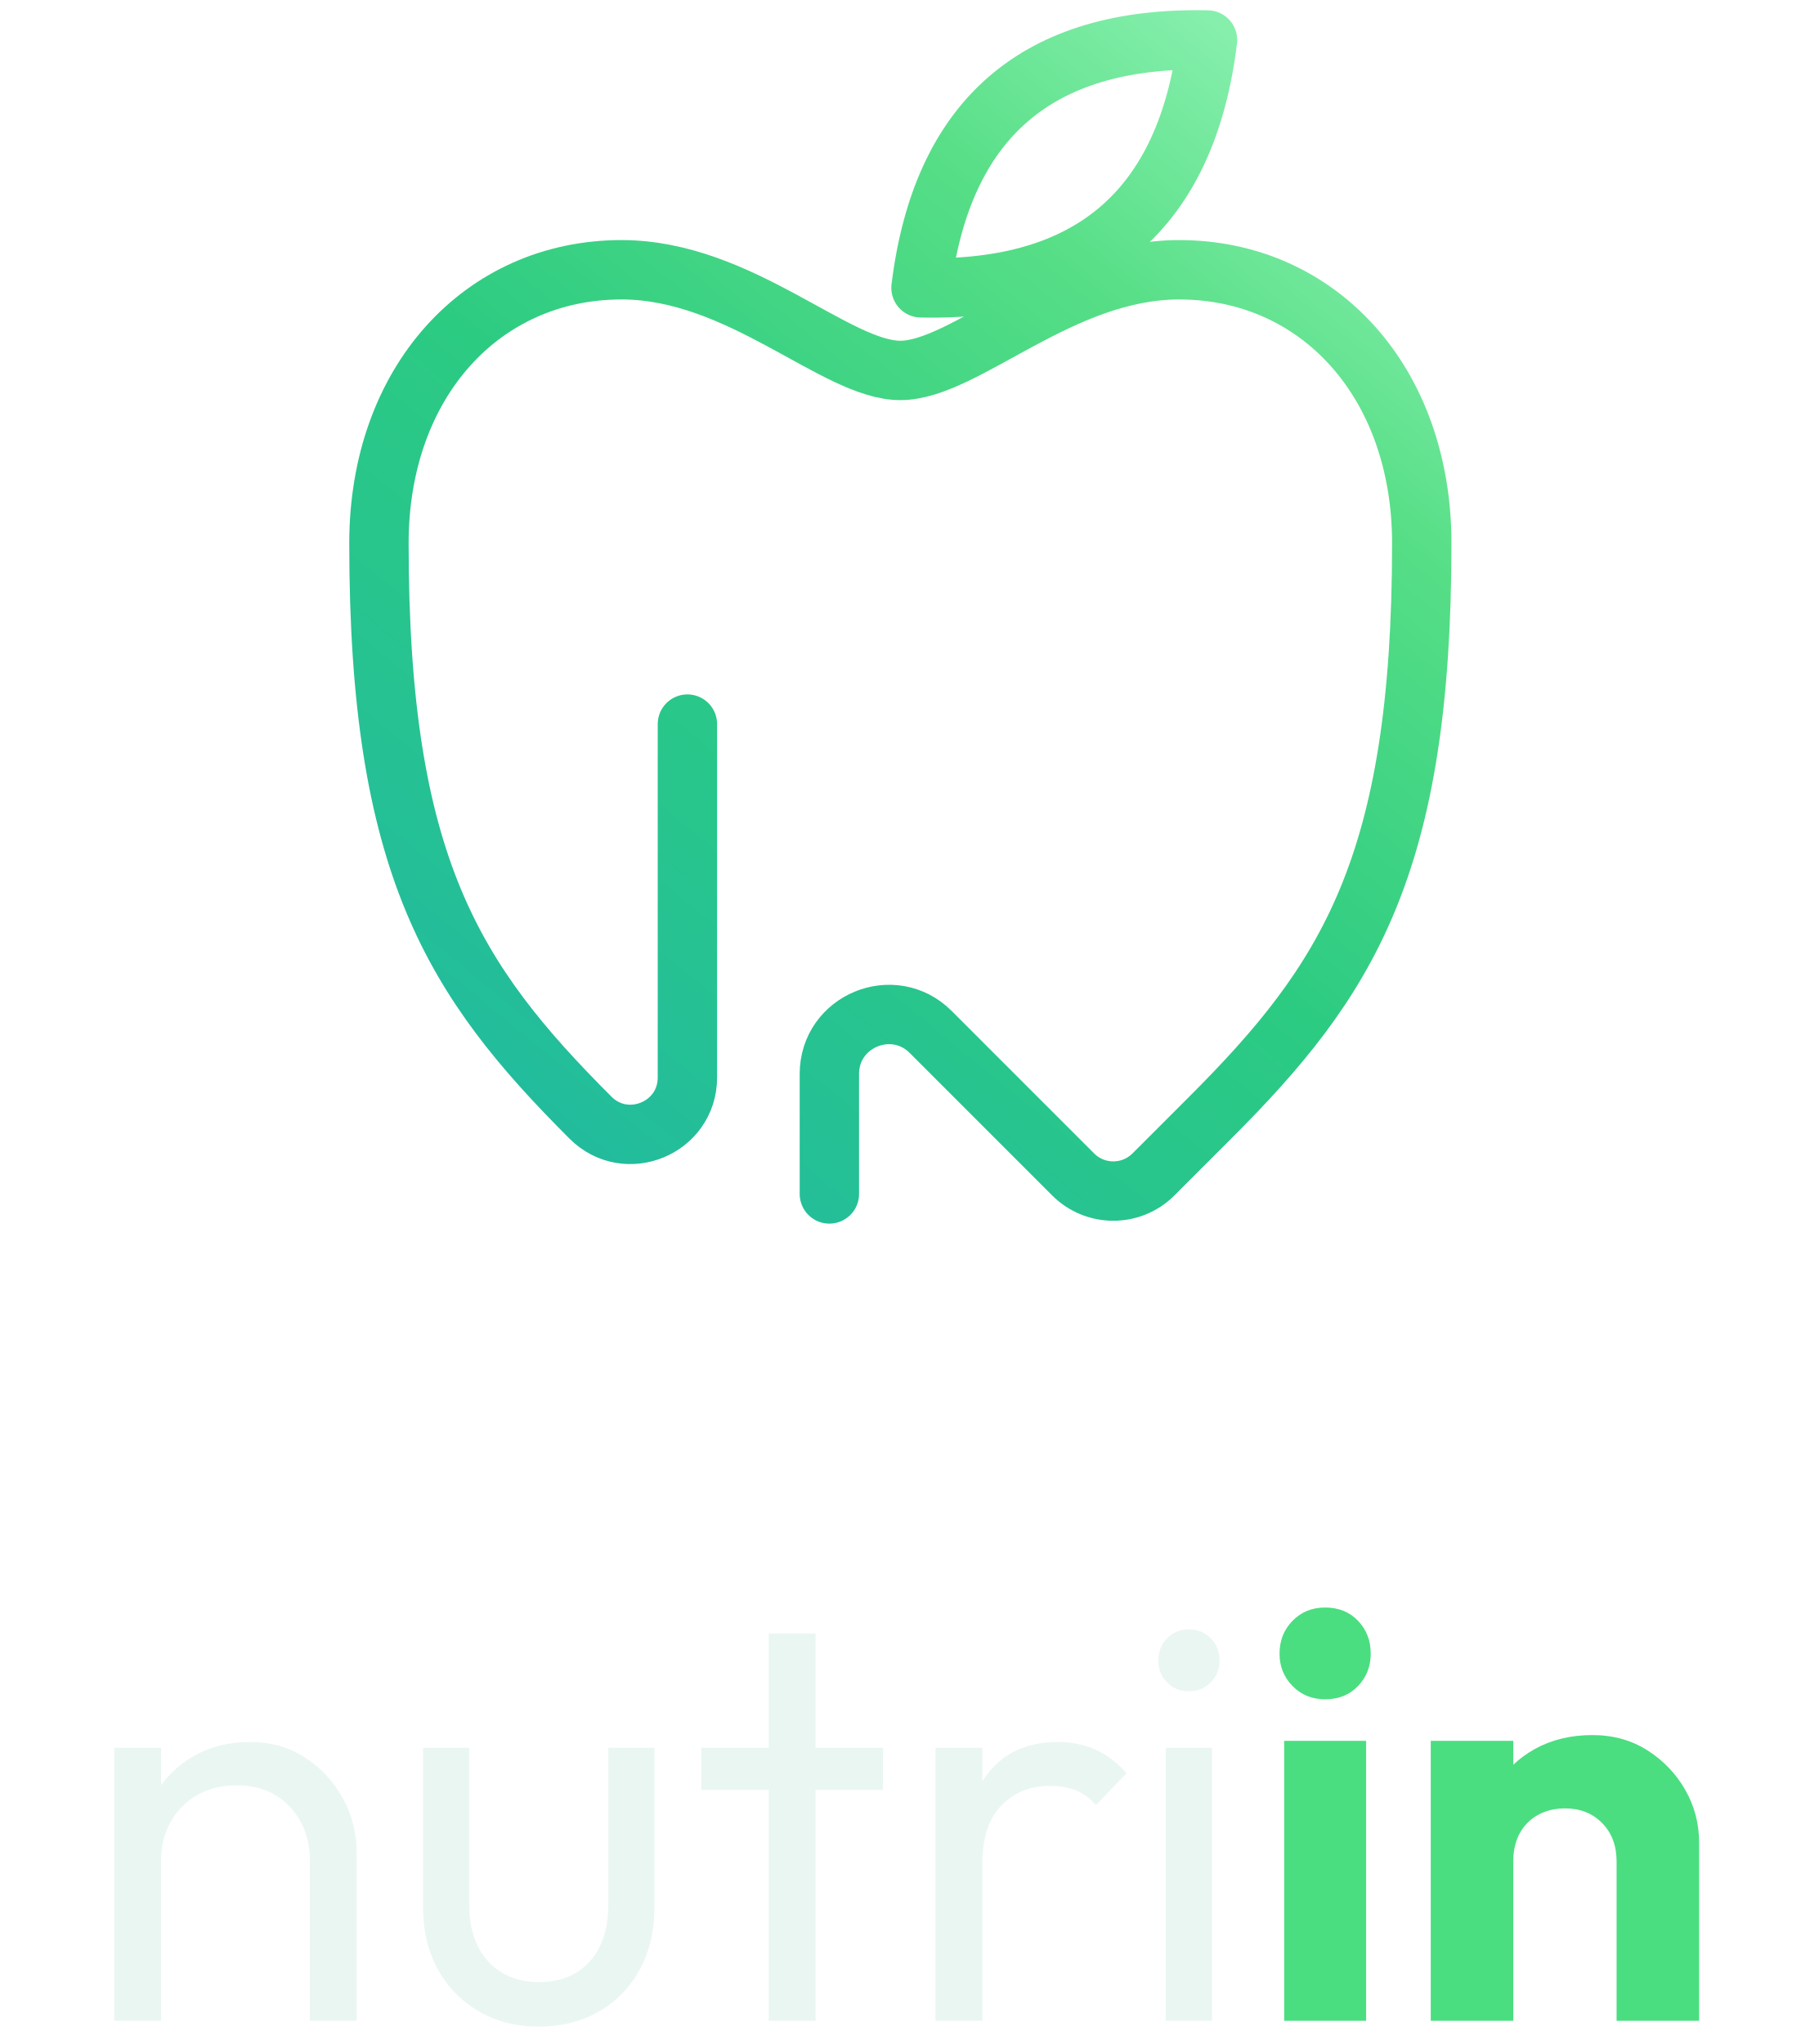
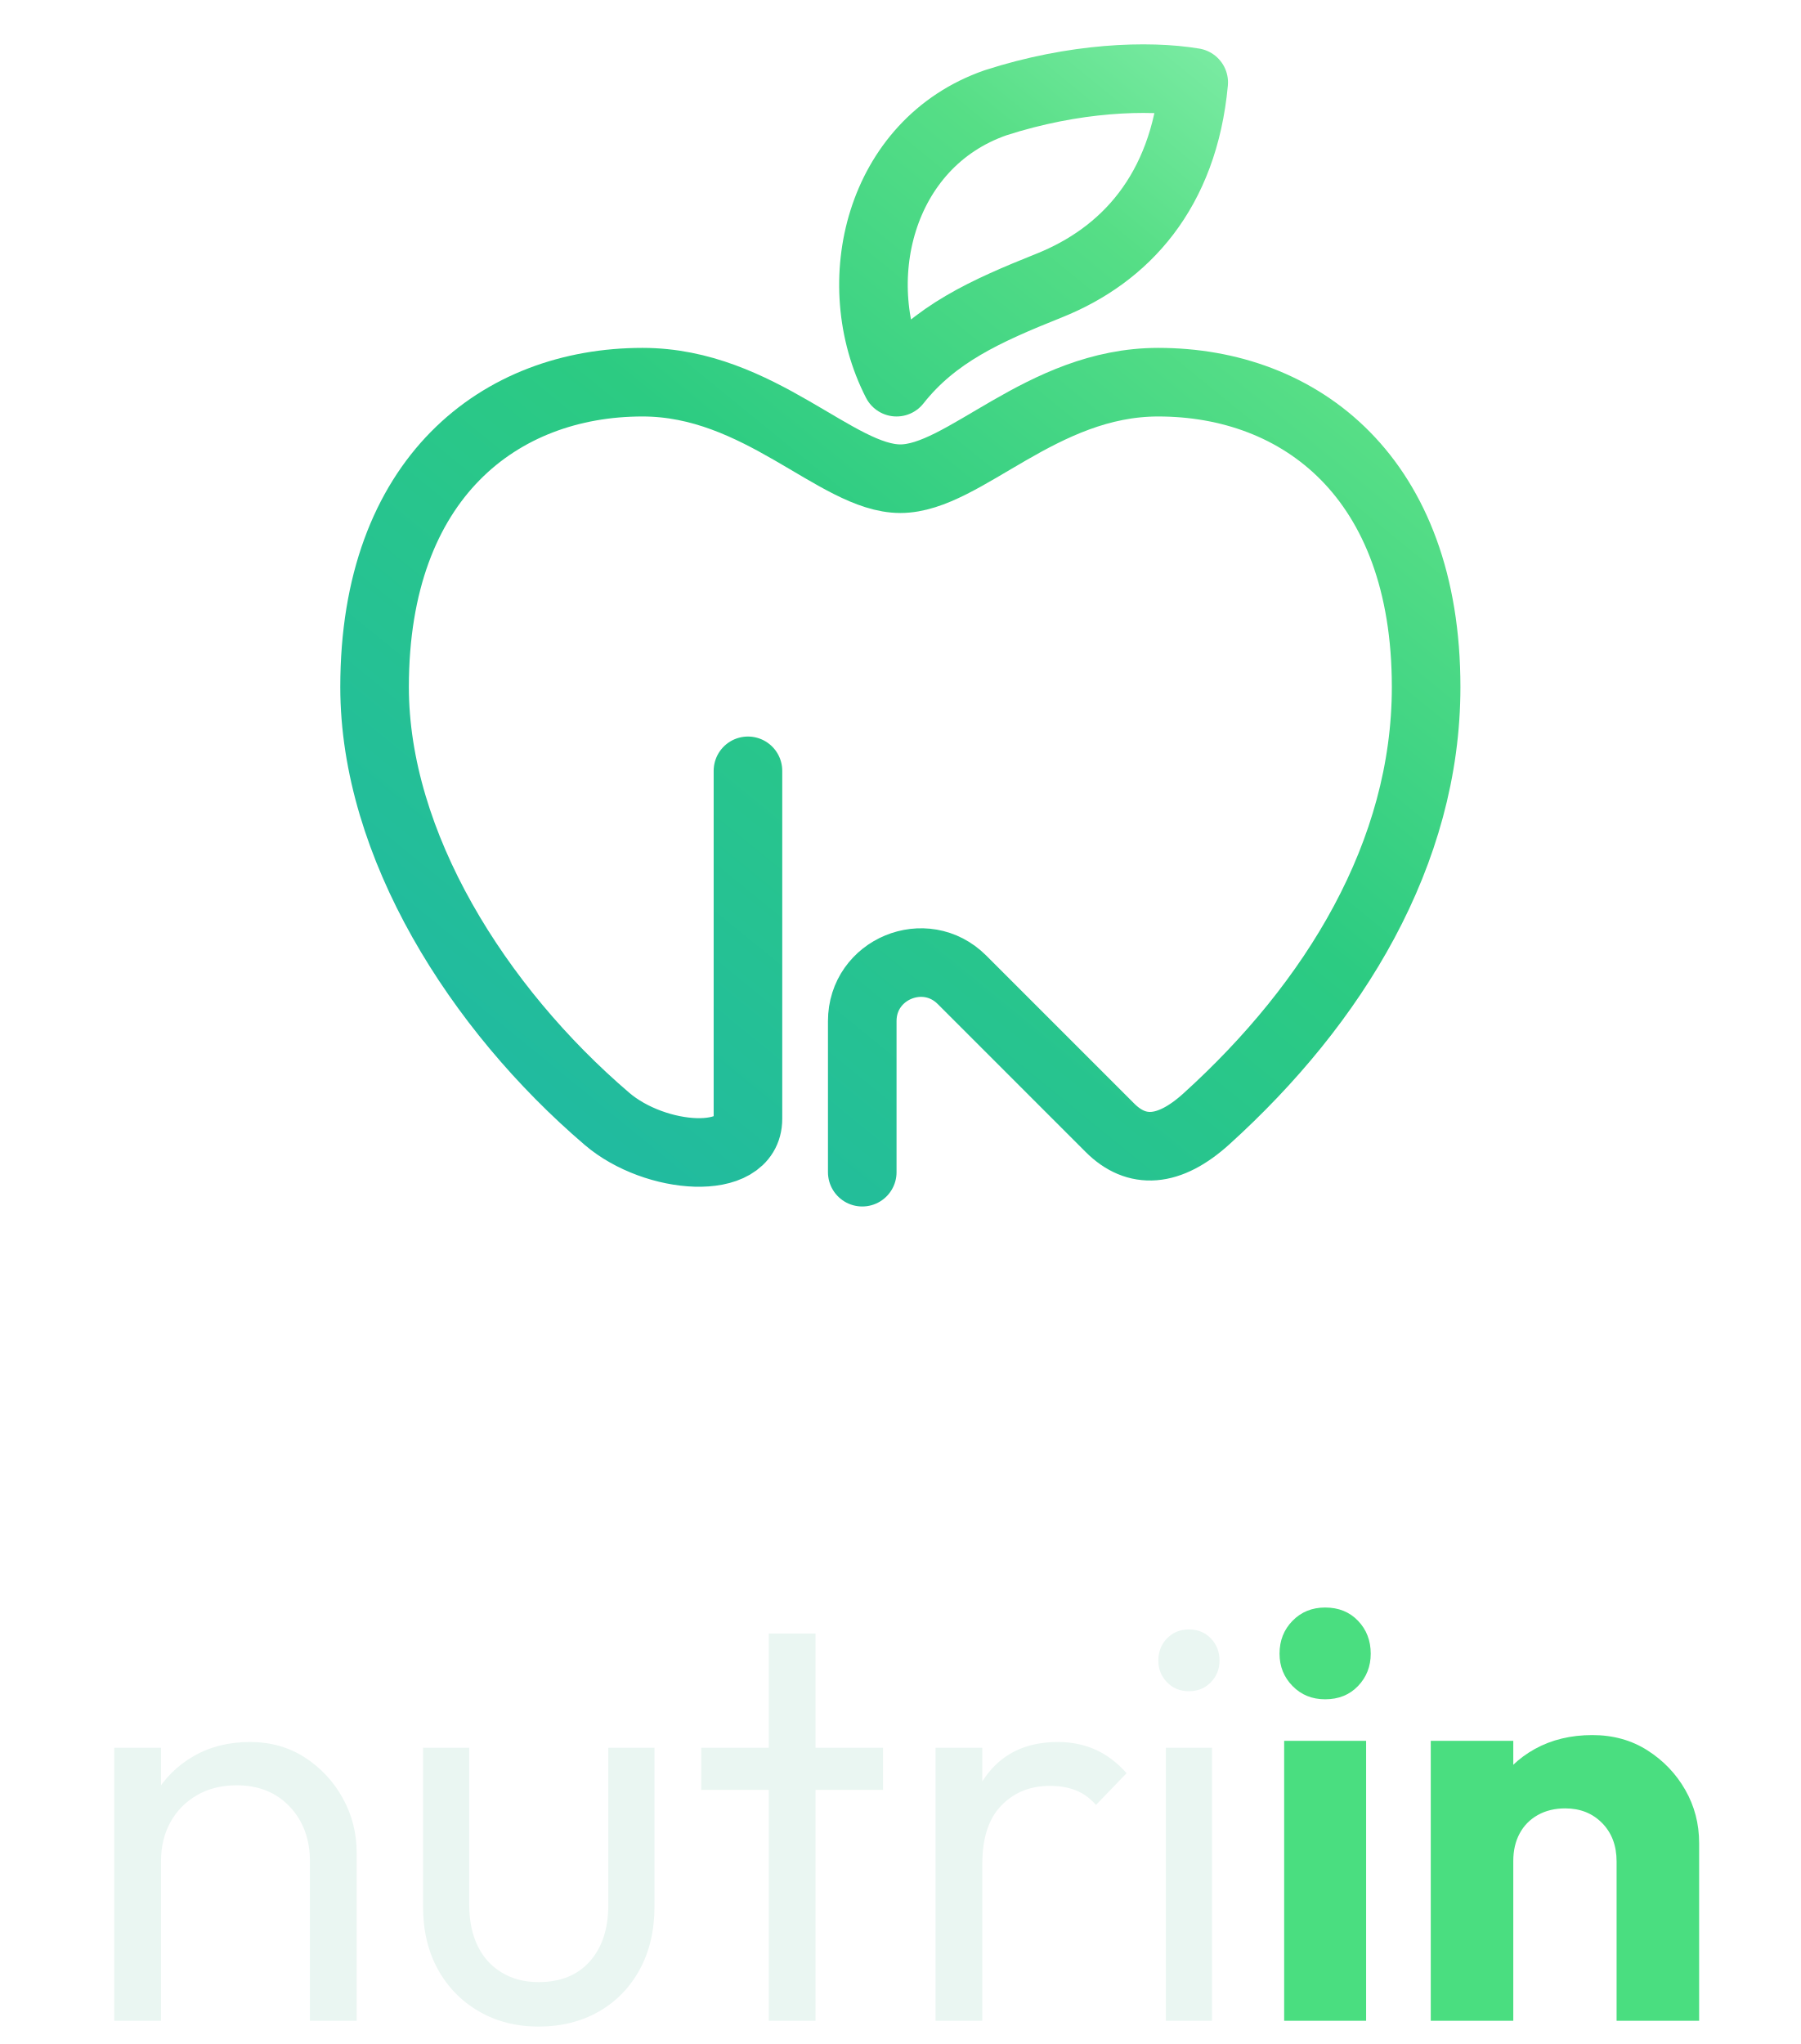
<svg xmlns="http://www.w3.org/2000/svg" viewBox="0 0 1200 1362" role="img" aria-label="Nutriin">
  <defs>
    <linearGradient id="fs" gradientUnits="userSpaceOnUse" x1="150" y1="920" x2="850" y2="60">
      <stop offset="0" stop-color="#1FB8A4" />
      <stop offset=".5" stop-color="#2CCB82" />
      <stop offset=".8" stop-color="#56DE86" />
      <stop offset="1" stop-color="#86EFAC" />
    </linearGradient>
  </defs>
-   <g transform="translate(169.96,35.26) scale(0.86008)">
-     <g fill="none" stroke="url(#fs)" stroke-width="46" stroke-linecap="round" stroke-linejoin="round">
-       <path d="M335,520 L335,793.77 C335,832.97 287.61,852.61 259.89,824.89 L259.89,824.89 C153.82,718.82 96,630 96,380 C96,255 176,168 284,168 C376,168 450,246 500,246 C550,246 624,168 716,168 C824,168 904,255 904,380 C904,630 846.18,718.82 740.11,824.89 L696.11,868.89 C678.93,886.07 651.07,886.07 633.89,868.89 L523.53,758.53 C494.55,729.55 445,750.07 445,791.05 L445,884" />
-       <path d="M516,182 C532.12,51.07 606.12,-12.93 738,-10 C721.88,120.93 647.88,184.93 516,182 Z" />
+   <g transform="translate(189.53,0.76) scale(0.84633)">
+     <g fill="none" stroke="url(#fs)" stroke-width="54" stroke-linecap="round" stroke-linejoin="round">
+       <path d="M365,606 L365,880 C365,918 292,912.5 254,880 C152.16,792.9 71,664 71,540 C71,375 170,300 282,300 C374,300 435,376 485,376 C535,376 596,300 688,300 C800,300 899,375 899,540 C899,671 826.64,788.88 726,880 C696.4,906.8 671,908 650,887 L533.53,770.53 C504.55,741.55 455,762.07 455,803.05 L455,922" />
+       <path d="M482,300 C442,222 468,112 560,80 C622,60 680,58 716,64 C708,150 662,200 602,224 C552,244 512,262 482,300 Z" />
    </g>
  </g>
  <g transform="translate(50,1346.538) scale(0.3846154)">
    <path d="M407 0L407 -276Q407 -334 372 -371Q337 -408 280 -408Q241 -408 211.5 -391Q182 -374 165.5 -344.5Q149 -315 149 -277L114 -296Q114 -350 138.5 -392Q163 -434 205.5 -458.5Q248 -483 303 -483Q357 -483 398.5 -456Q440 -429 464 -385.5Q488 -342 488 -291L488 0ZM68 0L68 -473L149 -473L149 0ZM803 10Q745 10 699.5 -16.5Q654 -43 628.5 -89.5Q603 -136 603 -198L603 -473L683 -473L683 -201Q683 -160 697.5 -130Q712 -100 739.5 -83.5Q767 -67 803 -67Q860 -67 892 -103Q924 -139 924 -201L924 -473L1004 -473L1004 -198Q1004 -136 978.5 -89Q953 -42 907.5 -16Q862 10 803 10ZM1202 0L1202 -671L1283 -671L1283 0ZM1085 -400L1085 -473L1400 -473L1400 -400ZM1491 0L1491 -473L1572 -473L1572 0ZM1572 -272L1540 -286Q1540 -376 1582.5 -429.5Q1625 -483 1703 -483Q1738 -483 1767.5 -470Q1797 -457 1822 -429L1769 -374Q1753 -392 1733.5 -399.5Q1714 -407 1689 -407Q1638 -407 1605 -373Q1572 -339 1572 -272ZM1890 0L1890 -473L1970 -473L1970 0ZM1930 -571Q1907 -571 1892 -586.5Q1877 -602 1877 -624Q1877 -647 1892 -662.5Q1907 -678 1930 -678Q1953 -678 1968 -662.5Q1983 -647 1983 -624Q1983 -602 1968 -586.5Q1953 -571 1930 -571Z" fill="#EAF6F2" />
    <g transform="translate(2039,0)">
      <path d="M56 0L56 -485L198 -485L198 0ZM127 -557Q93 -557 70.5 -580Q48 -603 48 -636Q48 -670 70.5 -693Q93 -716 127 -716Q162 -716 184 -693Q206 -670 206 -636Q206 -603 184 -580Q162 -557 127 -557ZM632 0L632 -276Q632 -317 607 -342.5Q582 -368 543 -368Q516 -368 495.5 -356.5Q475 -345 464 -324.5Q453 -304 453 -277L397 -304Q397 -361 422 -404Q447 -447 490.5 -471Q534 -495 590 -495Q644 -495 685.5 -468.5Q727 -442 751 -400Q775 -358 775 -308L775 0ZM310 0L310 -485L453 -485L453 0Z" fill="#4ADE80" />
    </g>
  </g>
</svg>
